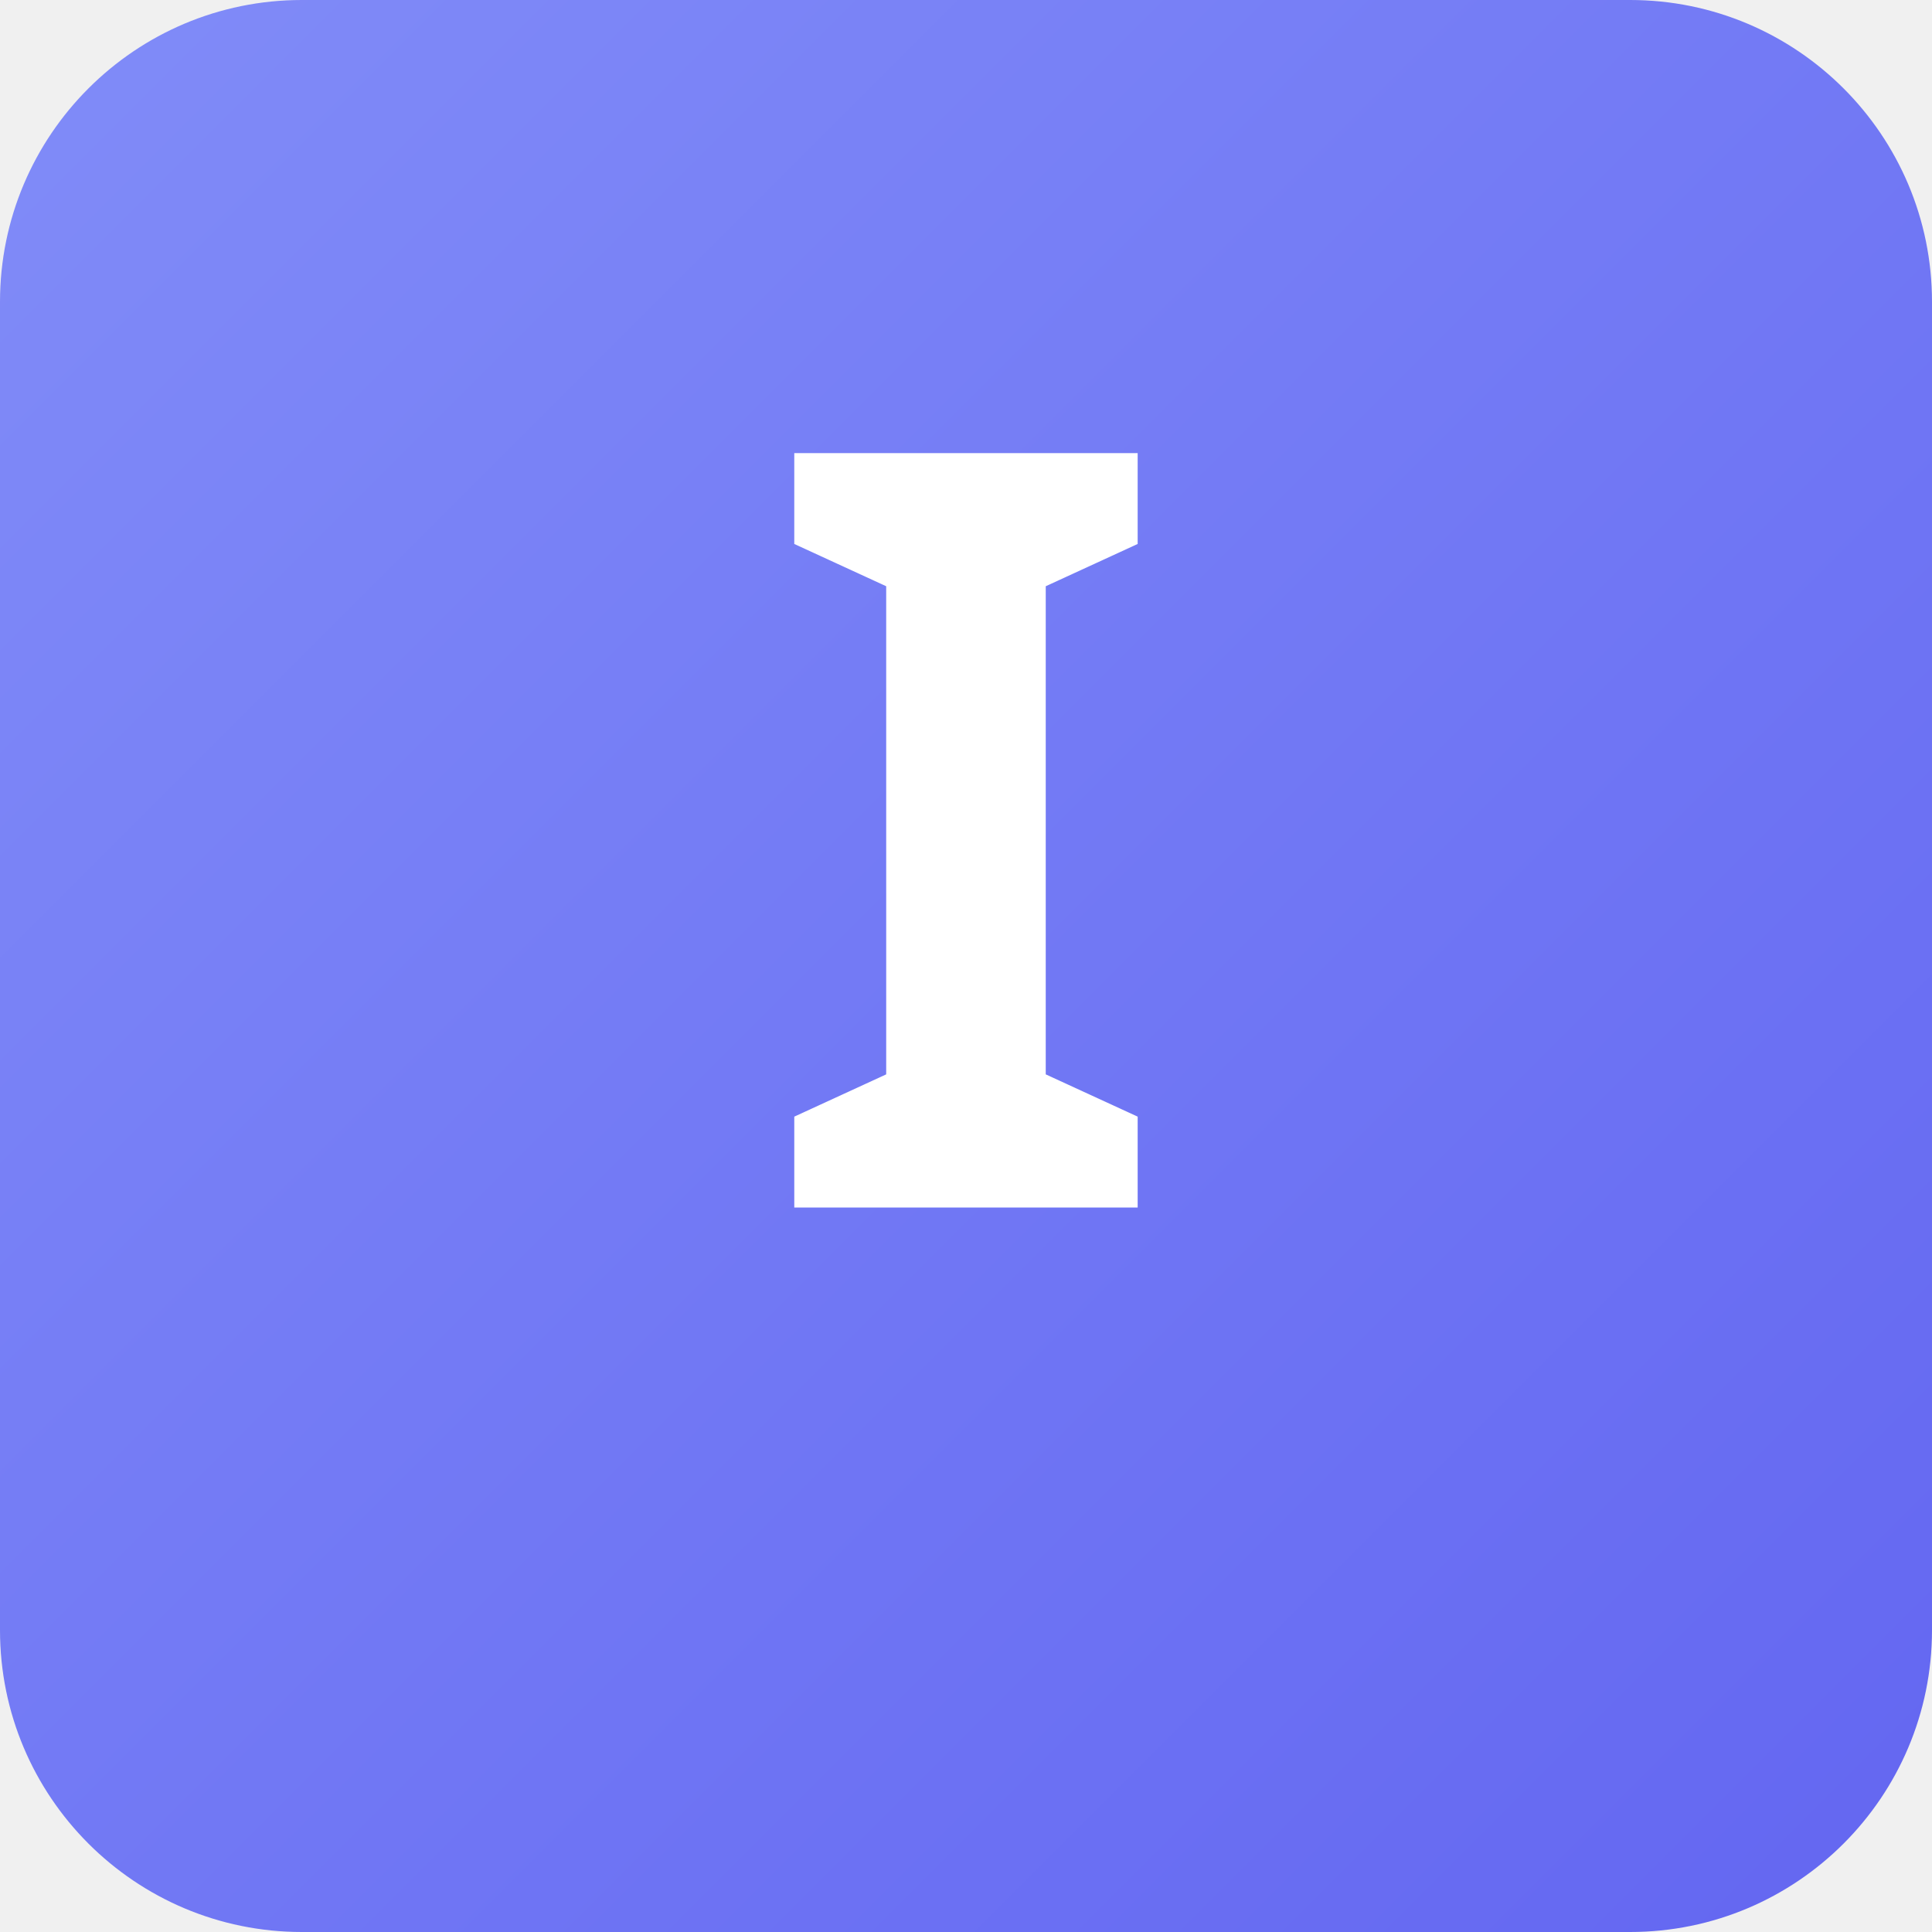
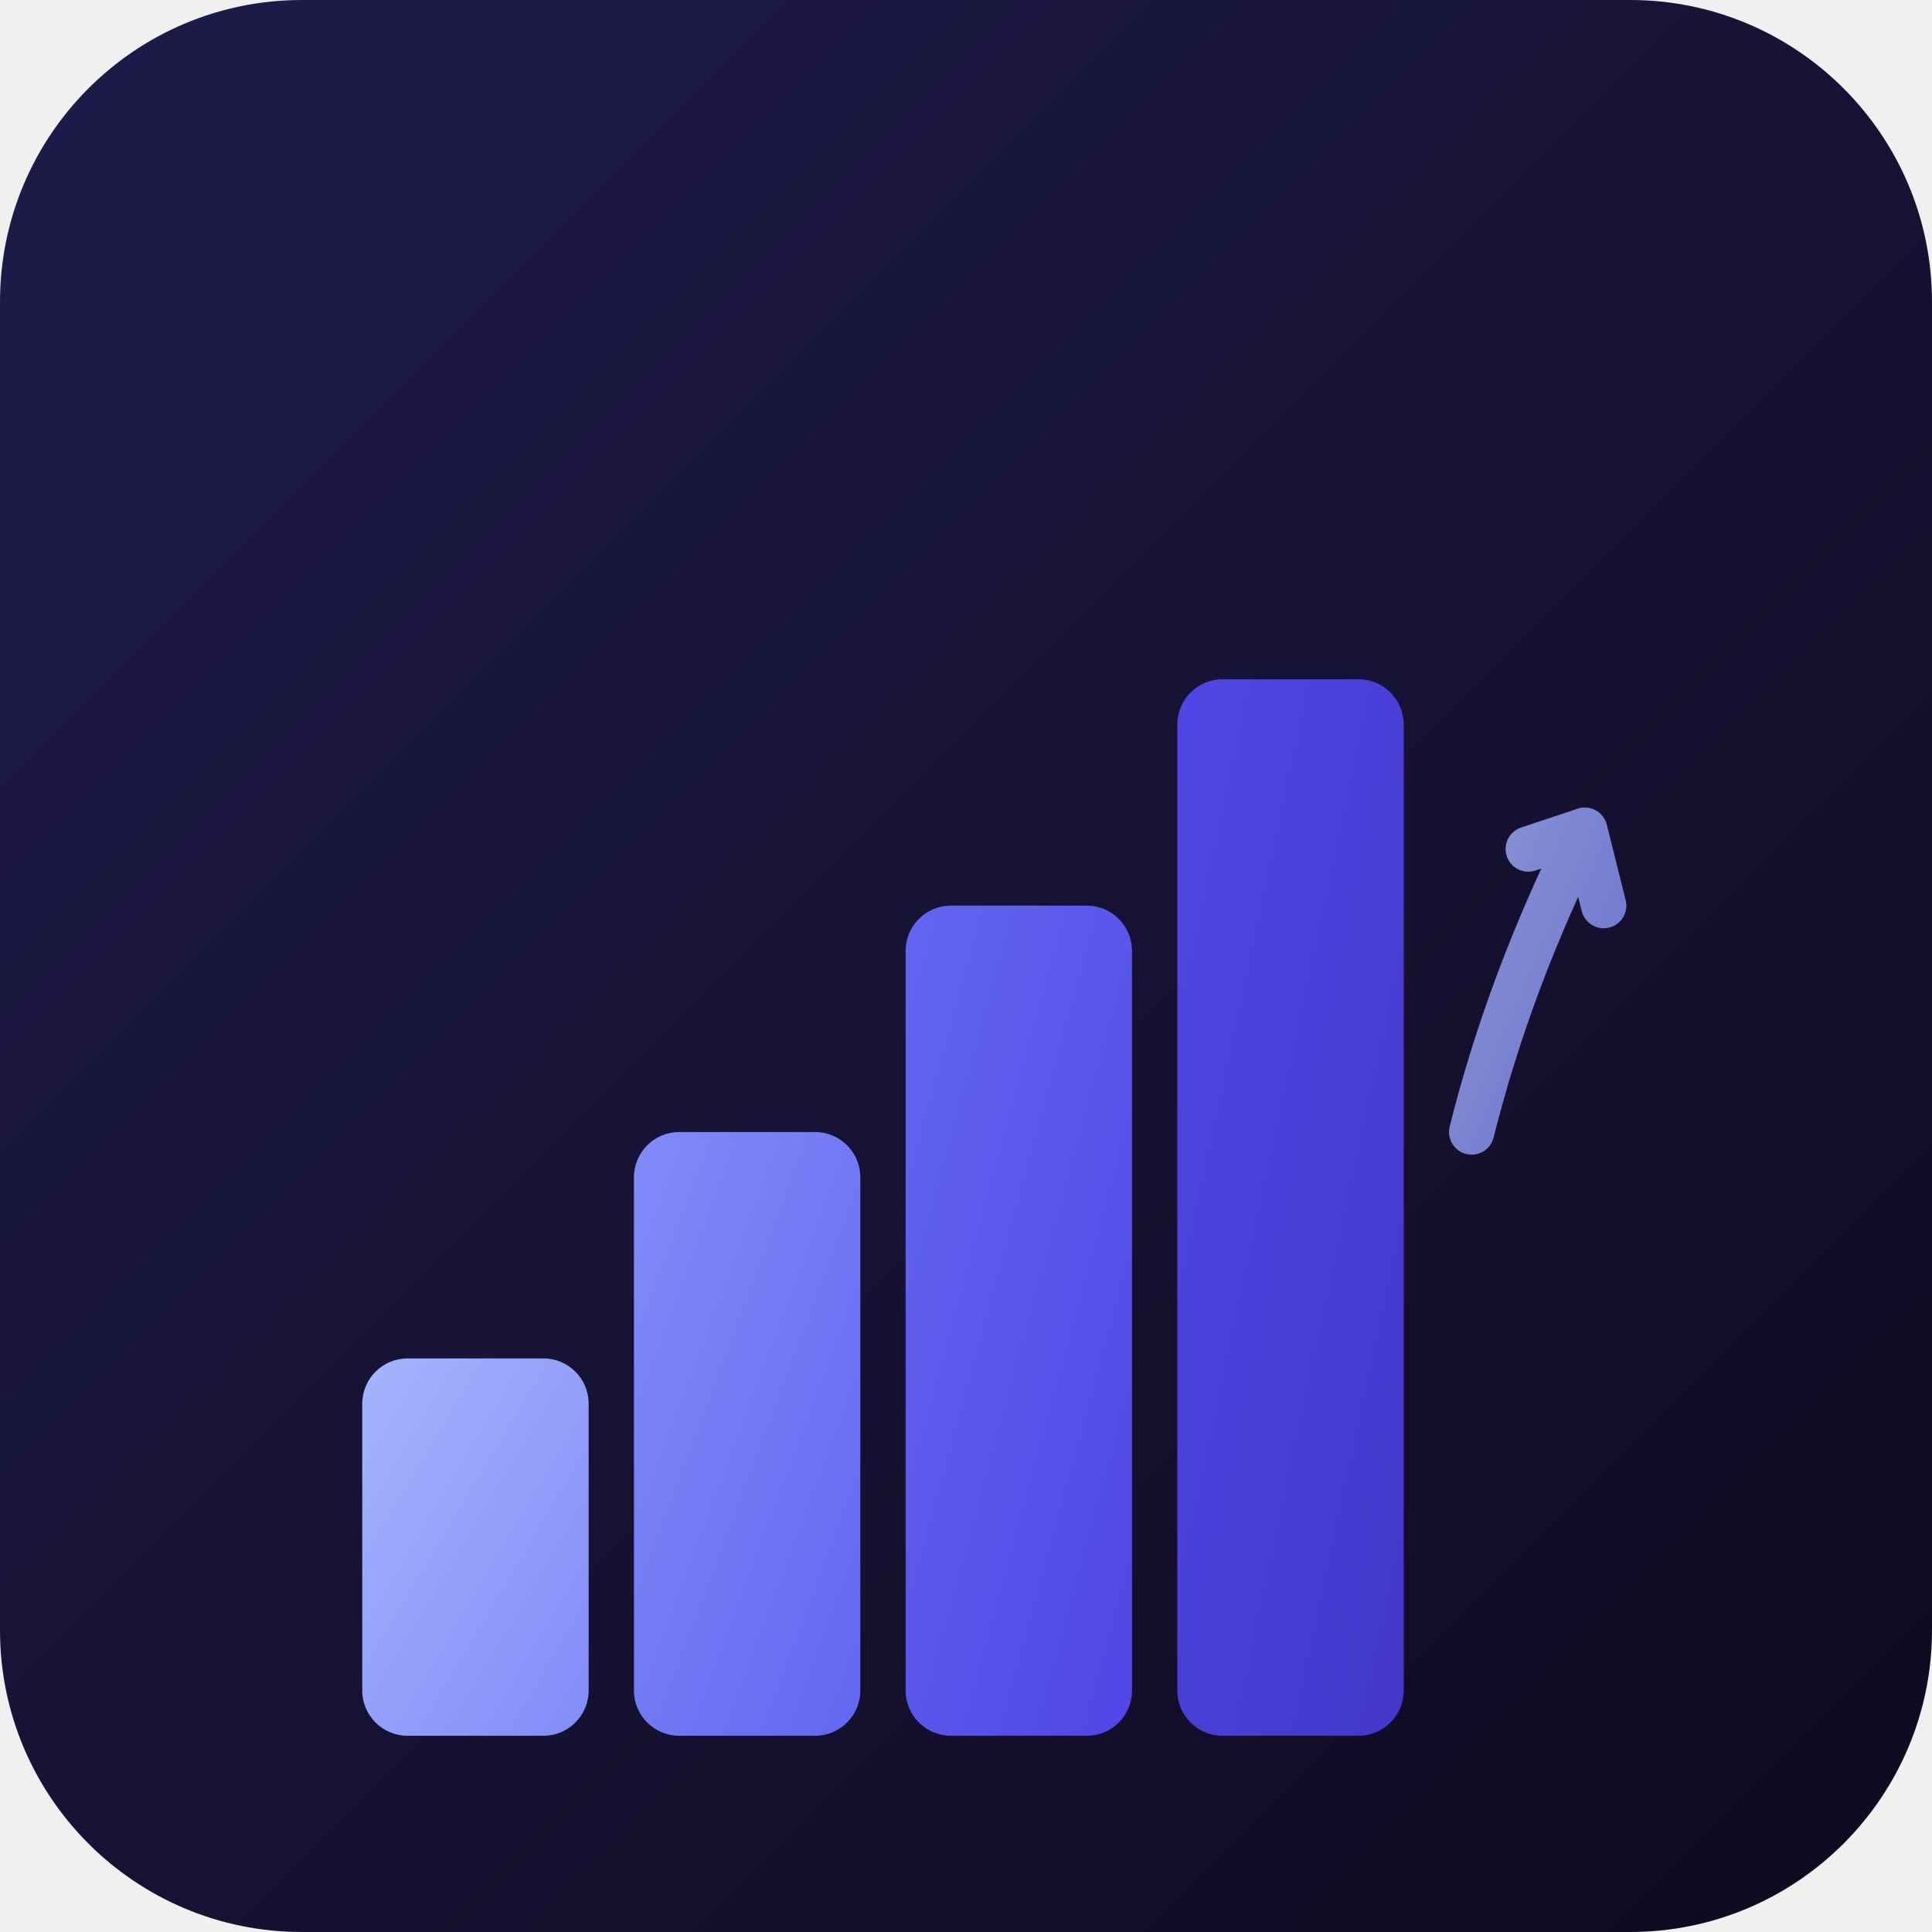
<svg xmlns="http://www.w3.org/2000/svg" width="512" height="512" viewBox="0 0 512 512">
  <defs>
-     <linearGradient id="grad" x1="0%" y1="0%" x2="100%" y2="100%">
+     <linearGradient id="grad1" x1="0%" y1="0%" x2="100%" y2="100%">
+       <stop offset="0%" style="stop-color:#a5b4fc;stop-opacity:1" />
+       <stop offset="100%" style="stop-color:#818cf8;stop-opacity:1" />
+     </linearGradient>
+     <linearGradient id="grad2" x1="0%" y1="0%" x2="100%" y2="100%">
      <stop offset="0%" style="stop-color:#818cf8;stop-opacity:1" />
      <stop offset="100%" style="stop-color:#6366f1;stop-opacity:1" />
    </linearGradient>
+     <linearGradient id="grad3" x1="0%" y1="0%" x2="100%" y2="100%">
+       <stop offset="0%" style="stop-color:#6366f1;stop-opacity:1" />
+       <stop offset="100%" style="stop-color:#4f46e5;stop-opacity:1" />
+     </linearGradient>
+     <linearGradient id="grad4" x1="0%" y1="0%" x2="100%" y2="100%">
+       <stop offset="0%" style="stop-color:#4f46e5;stop-opacity:1" />
+       <stop offset="100%" style="stop-color:#4338ca;stop-opacity:1" />
+     </linearGradient>
+     <linearGradient id="bgGrad" x1="0%" y1="0%" x2="100%" y2="100%">
+       <stop offset="0%" style="stop-color:#1e1b4b;stop-opacity:1" />
+       <stop offset="100%" style="stop-color:#0f0a1e;stop-opacity:1" />
+     </linearGradient>
  </defs>
-   <rect width="512" height="512" rx="80" fill="url(#grad)" />
-   <text x="256" y="320" font-family="system-ui, sans-serif" font-size="280" font-weight="bold" text-anchor="middle" fill="white">I</text>
+   <rect width="512" height="512" rx="80" fill="url(#bgGrad)" />
+   <g transform="translate(0, 20)">
+     <rect x="96" y="340" width="60" height="100" rx="12" fill="url(#grad1)">
+       <animate attributeName="opacity" values="0.7;1;0.7" dur="3s" repeatCount="indefinite" begin="0s" />
+     </rect>
+     <rect x="168" y="280" width="60" height="160" rx="12" fill="url(#grad2)">
+       <animate attributeName="opacity" values="0.7;1;0.7" dur="3s" repeatCount="indefinite" begin="0.3s" />
+     </rect>
+     <rect x="240" y="220" width="60" height="220" rx="12" fill="url(#grad3)">
+       <animate attributeName="opacity" values="0.7;1;0.7" dur="3s" repeatCount="indefinite" begin="0.6s" />
+     </rect>
+     <rect x="312" y="160" width="60" height="280" rx="12" fill="url(#grad4)">
+       <animate attributeName="opacity" values="0.7;1;0.7" dur="3s" repeatCount="indefinite" begin="0.9s" />
+     </rect>
+     <path d="M 390 280 Q 400 240 420 200 L 405 205 M 420 200 L 425 220" stroke="url(#grad1)" stroke-width="12" stroke-linecap="round" stroke-linejoin="round" fill="none" opacity="0.8" />
+   </g>
</svg>
